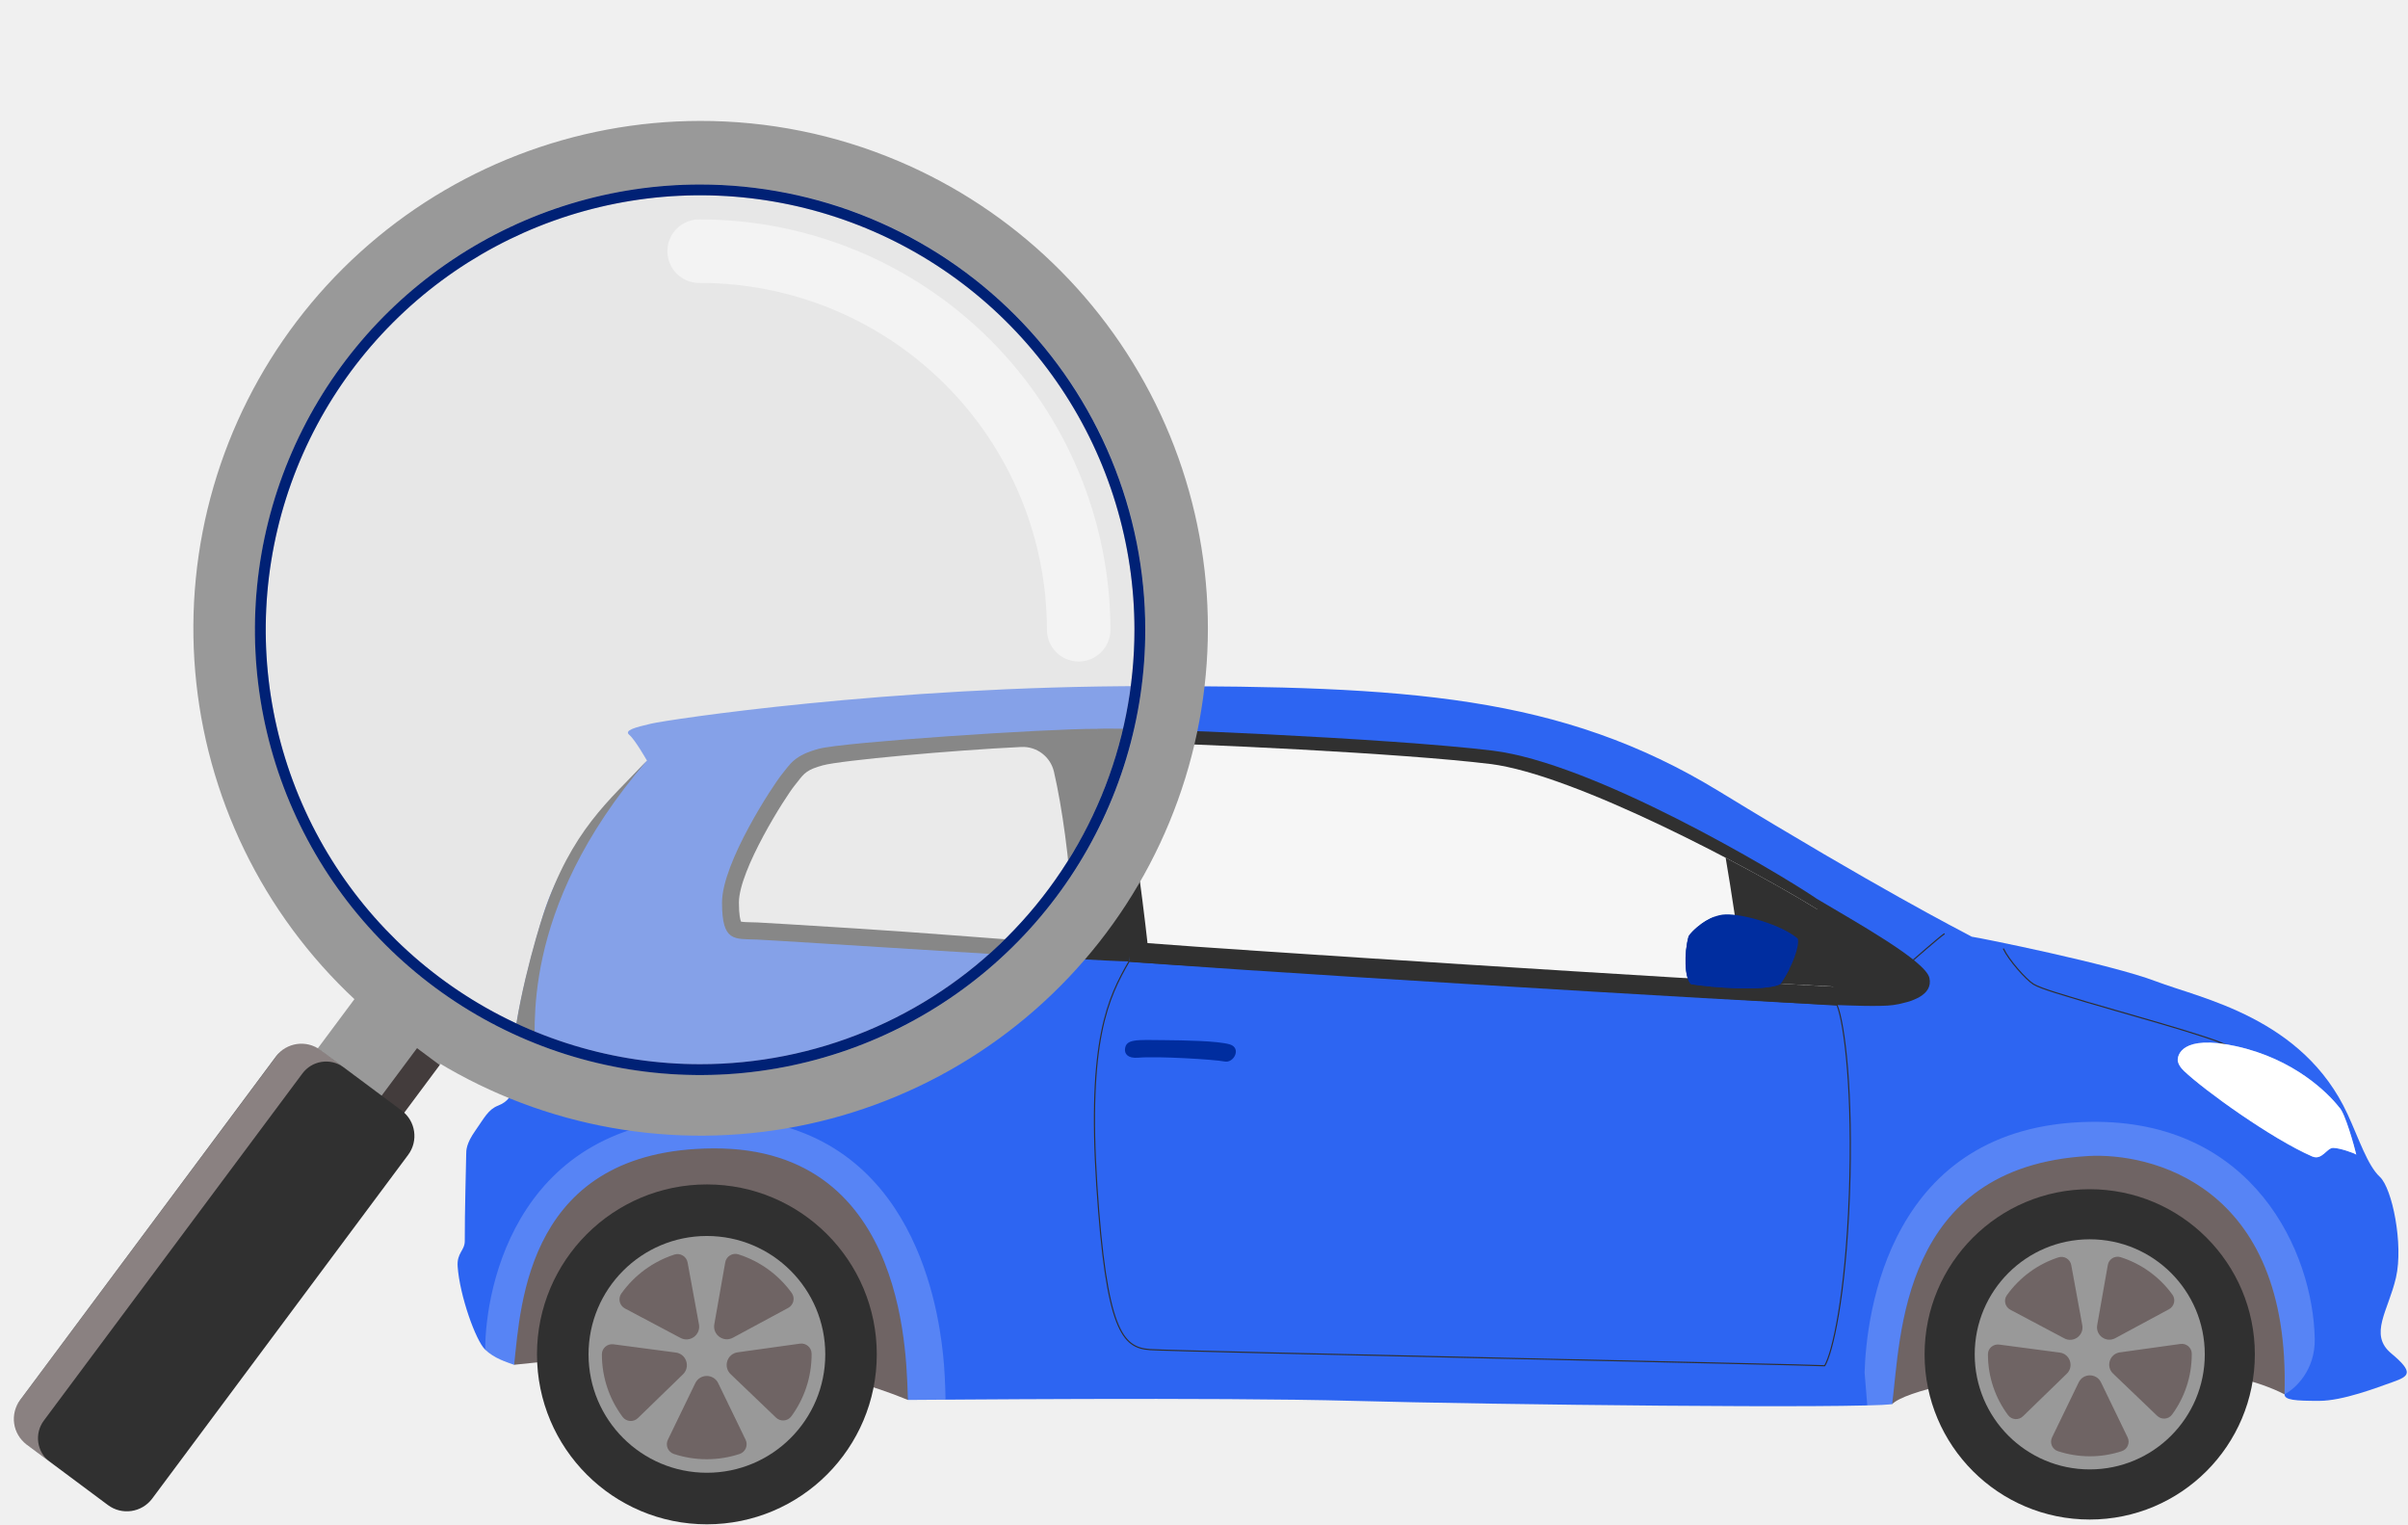
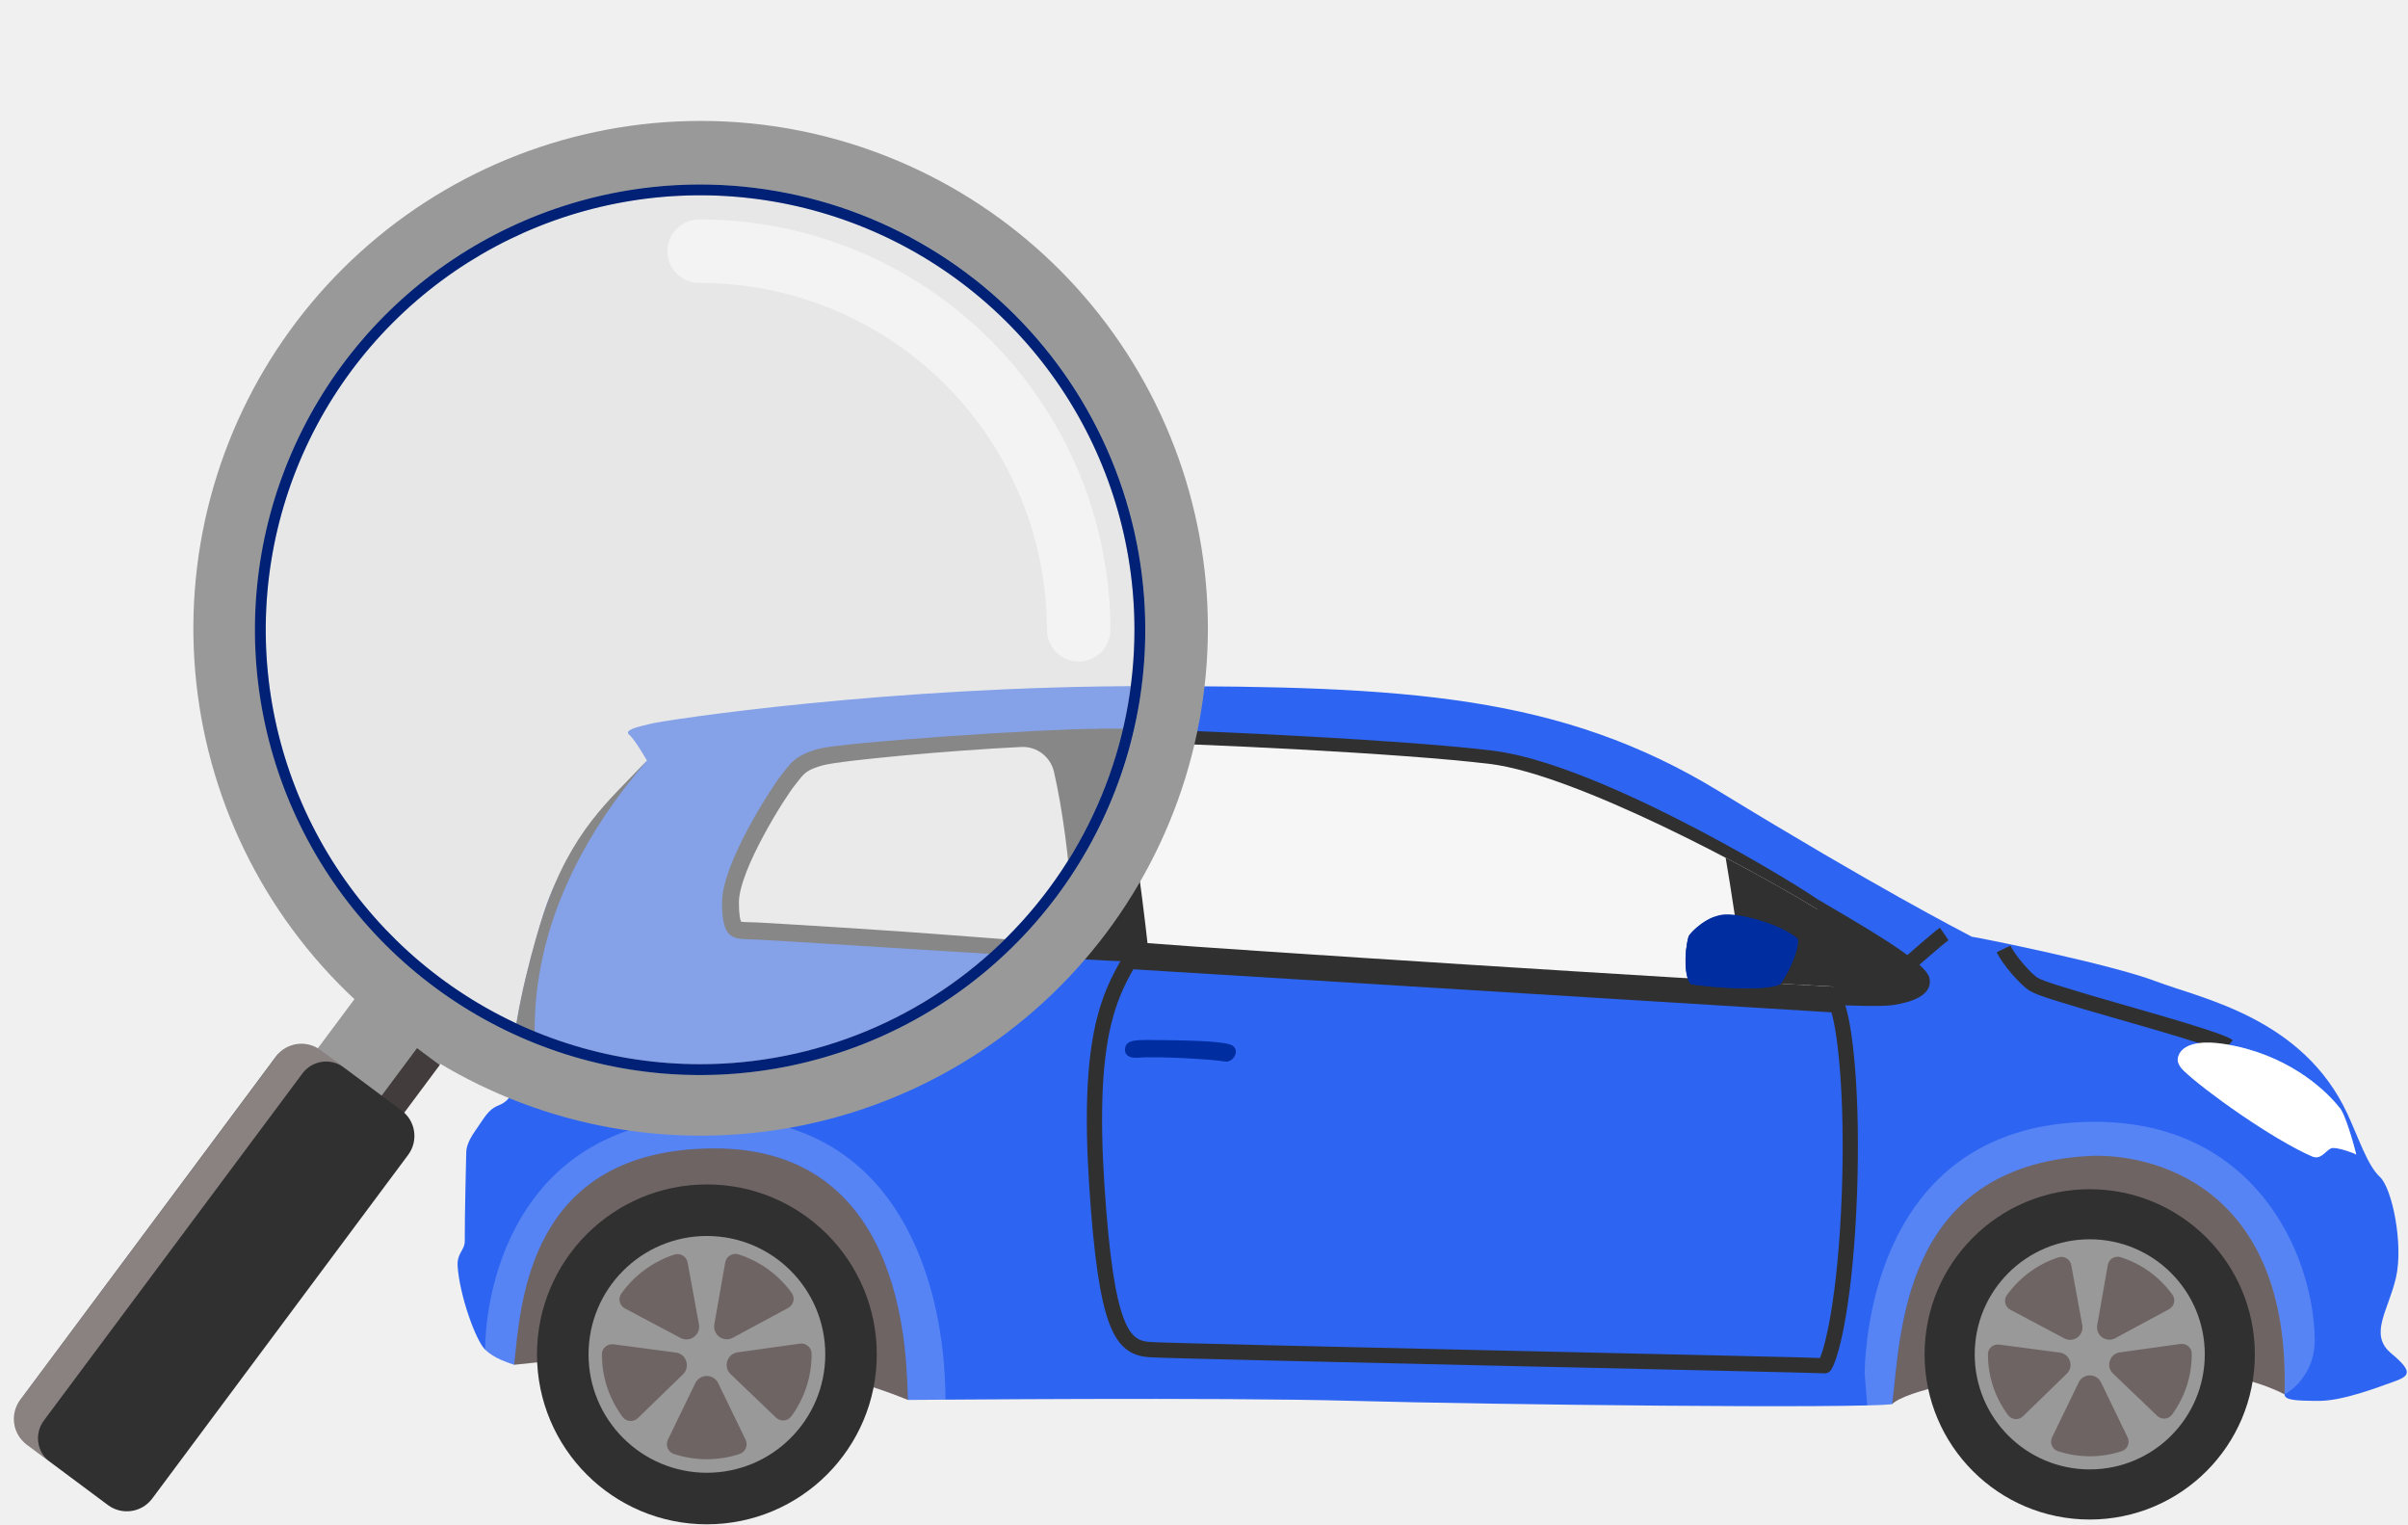
<svg xmlns="http://www.w3.org/2000/svg" width="158" height="100" viewBox="0 0 158 100" fill="none">
  <g id="Group 1707478363">
    <g id="Group 29">
      <path id="Vector" d="M33.729 89.535C37.839 89.099 49.545 87.729 59.57 91.839C59.57 91.839 63.595 89.753 62.995 83.849C62.395 77.946 57.576 72.769 48.392 72.769C39.209 72.769 30.865 79.136 33.729 89.535Z" fill="#6F6464" />
      <path id="Vector_2" d="M124.153 92.115C125.851 90.416 142.899 87.867 149.898 91.473C149.898 91.473 153.921 90.265 152.45 82.897C150.98 75.53 146.468 72.414 137.797 72.164C129.125 71.915 123.068 79.337 122.796 83.58C122.524 87.823 124.153 92.115 124.153 92.115Z" fill="#6F6464" />
      <path id="Vector_3" d="M33.734 89.535C33.236 89.349 32.457 89.131 31.834 88.539C31.212 87.948 30.161 84.986 30.029 83.09C29.965 82.188 30.5 82.044 30.496 81.409C30.485 79.728 30.589 76.023 30.589 75.743C30.589 75.462 30.589 75.026 31.181 74.186C31.772 73.345 32.033 72.787 32.675 72.536C34.02 72.009 33.572 70.858 33.587 70.065C33.659 66.488 35.279 61.214 35.64 60.019C36.171 58.26 37.594 54.851 42.451 49.9C42.451 49.9 41.673 48.531 41.299 48.219C40.925 47.908 41.673 47.721 42.731 47.472C43.79 47.223 58.267 45.012 75.267 45.012C92.266 45.012 102.416 45.572 112.814 51.924C123.213 58.276 128.444 60.953 129.378 61.452C129.876 61.514 138.531 63.258 141.458 64.378C144.385 65.499 151.11 66.745 154.036 73.096C154.783 74.715 155.344 76.459 156.153 77.206C156.963 77.953 157.71 81.627 157.212 83.807C156.714 85.986 155.406 87.543 156.901 88.788C158.395 90.034 158.084 90.283 157.025 90.657C155.966 91.03 153.725 91.902 152.168 91.902C150.612 91.902 149.89 91.85 149.902 91.472C150.326 77.579 140.945 75.612 137.029 75.837C124.679 76.545 124.729 87.728 124.157 92.113C121.977 92.424 97.808 92.151 88.779 91.902C79.75 91.653 60.821 91.84 59.575 91.84C59.451 89.785 59.824 75.272 46.81 75.338C34.605 75.4 34.169 85.55 33.734 89.535Z" fill="#2D65F2" />
-       <path id="Vector_4" d="M125.438 63.069C125.438 63.069 127.194 61.525 127.568 61.269" stroke="#303030" stroke-width="0.076" stroke-miterlimit="10" stroke-linecap="round" stroke-linejoin="round" />
-       <path id="Vector_5" d="M131.461 62.254C131.803 62.976 132.924 64.252 133.422 64.564C133.921 64.875 135.633 65.342 136.94 65.747C138.248 66.151 145.596 68.152 146.187 68.63" stroke="#303030" stroke-width="0.076" stroke-miterlimit="10" stroke-linecap="round" stroke-linejoin="round" />
+       <path id="Vector_4" d="M125.438 63.069C125.438 63.069 127.194 61.525 127.568 61.269" stroke="#303030" strokeWidth="0.076" stroke-miterlimit="10" strokeLinecap="round" stroke-linejoin="round" />
+       <path id="Vector_5" d="M131.461 62.254C131.803 62.976 132.924 64.252 133.422 64.564C133.921 64.875 135.633 65.342 136.94 65.747C138.248 66.151 145.596 68.152 146.187 68.63" stroke="#303030" strokeWidth="0.076" stroke-miterlimit="10" strokeLinecap="round" stroke-linejoin="round" />
      <path id="Vector_6" d="M75.68 68.899C75.68 68.191 76.147 67.055 77.984 67.055C79.821 67.055 80.057 68.286 80.039 68.939C80.021 69.592 79.666 70.885 77.953 70.73C76.24 70.574 75.68 69.849 75.68 68.899Z" fill="#2D65F2" />
      <path id="Vector_7" d="M71.971 47.815C68.671 47.801 55.345 48.687 53.726 49.123C52.107 49.559 51.858 50.119 51.298 50.804C50.737 51.489 47.375 56.595 47.375 59.211C47.375 61.826 48.184 61.577 49.679 61.639C51.173 61.701 72.033 63.071 74.088 63.071C74.212 58.526 73.216 50.306 71.971 47.815Z" fill="#303030" />
      <path id="Vector_8" d="M70.35 59.56C70.425 60.821 69.373 61.859 68.113 61.774C64.947 61.559 60.582 61.188 56.17 60.911C52.715 60.695 50.219 60.539 49.714 60.517C49.568 60.511 49.428 60.508 49.295 60.505C49.064 60.5 48.758 60.493 48.62 60.462C48.577 60.36 48.484 60.044 48.484 59.209C48.484 57.076 51.534 52.27 52.154 51.512C52.231 51.418 52.303 51.325 52.374 51.235C52.762 50.737 52.956 50.486 54.006 50.204C55.198 49.883 62.464 49.219 67.013 49.004C68.028 48.956 68.928 49.642 69.156 50.633C69.703 52.995 70.166 56.451 70.35 59.56Z" fill="#F6F6F6" />
      <path id="Vector_9" d="M119.391 59.741C119.283 59.335 119.187 59.032 119.114 58.897C116.312 57.028 104.543 50.054 97.942 49.245C91.342 48.435 73.969 47.688 71.977 47.812C72.288 49.307 74.031 61.325 74.094 63.069C76.397 63.38 116.125 65.809 120.546 65.933C120.521 65.649 120.464 65.227 120.387 64.729C120.127 63.208 119.561 61.093 119.391 59.741Z" fill="#303030" />
      <path id="Vector_10" d="M119.383 59.744C115.095 57.07 103.357 50.804 97.776 50.119C92.029 49.414 78.332 48.771 73.516 48.691C74.016 51.847 74.979 58.964 75.293 61.871C81.082 62.338 110.282 64.2 120.379 64.732C120.143 63.215 119.71 60.987 119.383 59.744Z" fill="#F6F6F6" />
      <path id="Vector_11" d="M119.382 59.74C117.974 58.862 115.761 57.596 113.227 56.267C113.52 57.995 114.245 62.408 114.348 64.389C116.722 64.528 118.788 64.645 120.379 64.728C120.142 63.211 119.71 60.983 119.382 59.74Z" fill="#303030" />
      <path id="Vector_12" d="M110.8 61.42C110.956 61.14 112.057 60.019 113.234 59.988C114.412 59.956 116.903 60.673 117.961 61.576C118.086 62.043 117.626 63.414 116.811 64.565C115.782 65.063 112.263 64.783 110.956 64.565C110.521 64.163 110.489 62.541 110.8 61.42Z" fill="#002D9F" />
      <path id="Vector_13" d="M111.049 63.194C111.018 63.007 111.018 61.731 111.049 61.45C111.08 61.171 111.921 60.422 112.552 60.119C111.659 60.43 110.925 61.194 110.8 61.419C110.489 62.54 110.521 64.162 110.956 64.564C112.263 64.782 115.782 65.062 116.811 64.564C117.036 64.246 117.233 63.912 117.399 63.584C115.481 63.638 111.53 63.447 111.049 63.194Z" fill="#002D9F" />
      <path id="Vector_14" d="M119.094 58.897C121.865 60.547 126.348 63.038 126.598 64.159C126.847 65.28 125.446 65.747 124.231 65.934C123.423 66.058 121.06 65.953 120.526 65.934L119.094 58.897Z" fill="#303030" />
      <path id="Vector_15" d="M119.258 59.669C120.974 60.723 124.674 63.383 125.048 63.725C125.422 64.068 125.588 64.317 125.276 64.588C124.965 64.858 124.424 64.844 123.615 64.844C122.805 64.844 120.96 64.763 120.287 64.727L119.258 59.669Z" fill="#303030" />
-       <path id="Vector_16" d="M74.084 63.071C72.714 65.437 71.344 68.239 71.967 77.767C72.59 87.294 73.648 88.415 75.454 88.54C77.26 88.664 119.167 89.536 119.727 89.598C120.225 88.789 121.097 85.115 121.346 78.389C121.595 71.664 121.033 67.157 120.537 65.935L74.084 63.071Z" stroke="#303030" stroke-width="0.076" stroke-miterlimit="10" stroke-linecap="round" stroke-linejoin="round" />
+       <path id="Vector_16" d="M74.084 63.071C72.714 65.437 71.344 68.239 71.967 77.767C72.59 87.294 73.648 88.415 75.454 88.54C77.26 88.664 119.167 89.536 119.727 89.598C120.225 88.789 121.097 85.115 121.346 78.389C121.595 71.664 121.033 67.157 120.537 65.935L74.084 63.071Z" stroke="#303030" strokeWidth="0.076" stroke-miterlimit="10" strokeLinecap="round" stroke-linejoin="round" />
      <path id="Vector_17" d="M73.815 68.829C73.789 69.108 73.97 69.451 74.687 69.389C75.959 69.278 79.707 69.506 80.353 69.638C80.961 69.763 81.474 68.754 80.696 68.517C79.917 68.28 77.582 68.247 76.43 68.237C74.562 68.22 73.877 68.144 73.815 68.829Z" fill="#002D9F" />
      <path id="Vector_18" opacity="0.45" d="M153.485 72.644C152.744 71.697 150.521 69.464 146.694 68.63C143.139 67.856 142.859 69.239 142.893 69.59C142.895 69.605 142.897 69.62 142.9 69.635C142.902 69.641 142.903 69.647 142.905 69.652C142.953 69.848 143.081 70.049 143.304 70.261C144.643 71.538 149.064 74.714 151.71 75.866C152.359 76.148 152.668 75.306 153.088 75.306C153.509 75.306 154.513 75.656 154.606 75.749C154.489 75.236 153.859 72.97 153.485 72.644Z" fill="white" />
      <path id="Vector_19" d="M153.485 72.644C152.744 71.697 150.521 69.464 146.694 68.63C143.139 67.856 142.859 69.239 142.893 69.59C142.895 69.605 142.897 69.62 142.9 69.635C142.902 69.641 142.903 69.647 142.905 69.652C142.953 69.848 143.081 70.049 143.304 70.261C144.643 71.538 149.064 74.714 151.71 75.866C152.359 76.148 152.668 75.306 153.088 75.306C153.509 75.306 154.513 75.656 154.606 75.749C154.489 75.236 153.859 72.97 153.485 72.644Z" fill="white" />
      <path id="Vector_20" d="M35.639 60.017C35.242 61.2 33.659 66.485 33.587 70.062C33.577 70.561 33.75 71.2 33.547 71.737H33.547C33.952 71.381 34.917 70.79 35.072 69.326C35.228 67.863 33.879 59.82 42.451 49.898C39.967 52.537 37.52 54.417 35.639 60.017Z" fill="#303030" />
      <path id="Vector_21" opacity="0.2" d="M61.881 88.881C61.507 85.3 59.636 73.581 47.372 73.314C33.92 73.021 31.836 84.491 31.836 88.538C32.459 89.13 33.237 89.348 33.735 89.535C34.171 85.549 34.607 75.399 46.812 75.337C59.826 75.271 59.452 89.784 59.577 91.839C59.815 91.839 60.701 91.832 62.04 91.823C62.025 90.834 61.978 89.818 61.881 88.881Z" fill="white" />
      <path id="Vector_22" opacity="0.2" d="M137.123 73.597C123.907 73.815 122.459 86.238 122.344 90.043L122.522 92.202C123.328 92.18 123.893 92.152 124.149 92.115C124.721 87.731 124.671 76.548 137.022 75.839C140.938 75.615 150.319 77.581 149.894 91.474C150.617 91.106 151.914 89.881 151.881 87.853C151.787 82.171 147.87 73.419 137.123 73.597Z" fill="white" />
      <path id="Vector_23" d="M137.116 99.687C143.1 99.687 147.951 94.836 147.951 88.852C147.951 82.868 143.1 78.017 137.116 78.017C131.132 78.017 126.281 82.868 126.281 88.852C126.281 94.836 131.132 99.687 137.116 99.687Z" fill="#303030" />
      <path id="Vector_24" d="M137.118 96.399C141.287 96.399 144.666 93.019 144.666 88.85C144.666 84.681 141.287 81.302 137.118 81.302C132.95 81.302 129.57 84.681 129.57 88.85C129.57 93.019 132.95 96.399 137.118 96.399Z" fill="#999999" />
      <path id="Vector_25" d="M138.792 87.79L142.32 85.889C142.667 85.702 142.773 85.251 142.542 84.933C141.71 83.785 140.524 82.912 139.143 82.475C138.767 82.356 138.372 82.597 138.304 82.985L137.607 86.934C137.489 87.603 138.195 88.112 138.792 87.79ZM136.628 86.938L135.905 82.993C135.833 82.605 135.437 82.366 135.062 82.488C133.685 82.934 132.504 83.816 131.68 84.97C131.451 85.29 131.56 85.74 131.908 85.924L135.45 87.802C136.049 88.12 136.751 87.605 136.628 86.938ZM136.394 90.687L134.646 94.296C134.475 94.65 134.651 95.076 135.024 95.2C135.685 95.419 136.391 95.538 137.125 95.538C137.859 95.538 138.564 95.419 139.225 95.2C139.598 95.076 139.774 94.65 139.603 94.296L137.856 90.687C137.559 90.076 136.689 90.076 136.394 90.687ZM143.068 88.168L139.096 88.72C138.424 88.814 138.156 89.642 138.647 90.111L141.543 92.884C141.825 93.155 142.285 93.12 142.517 92.805C143.331 91.697 143.811 90.33 143.811 88.851C143.811 88.834 143.811 88.817 143.811 88.8C143.808 88.41 143.455 88.114 143.068 88.168ZM135.152 88.734L131.175 88.209C130.789 88.158 130.438 88.454 130.438 88.843C130.438 88.846 130.438 88.848 130.438 88.851C130.438 90.347 130.929 91.727 131.76 92.841C131.994 93.155 132.454 93.187 132.735 92.914L135.611 90.122C136.098 89.649 135.825 88.823 135.152 88.734Z" fill="#6F6464" />
      <path id="Vector_26" d="M46.382 100C52.539 100 57.53 95.009 57.53 88.852C57.53 82.695 52.539 77.703 46.382 77.703C40.225 77.703 35.234 82.695 35.234 88.852C35.234 95.009 40.225 100 46.382 100Z" fill="#303030" />
      <path id="Vector_27" d="M46.383 96.618C50.673 96.618 54.15 93.141 54.15 88.852C54.15 84.562 50.673 81.085 46.383 81.085C42.094 81.085 38.617 84.562 38.617 88.852C38.617 93.141 42.094 96.618 46.383 96.618Z" fill="#999999" />
      <path id="Vector_28" d="M48.088 87.76L51.718 85.803C52.075 85.611 52.184 85.147 51.947 84.819C51.091 83.638 49.87 82.74 48.45 82.29C48.063 82.168 47.656 82.416 47.586 82.816L46.869 86.879C46.748 87.567 47.474 88.091 48.088 87.76ZM45.862 86.882L45.117 82.823C45.044 82.424 44.636 82.179 44.25 82.304C42.833 82.763 41.618 83.67 40.77 84.858C40.535 85.188 40.647 85.65 41.005 85.84L44.649 87.772C45.266 88.099 45.988 87.569 45.862 86.882ZM45.621 90.74L43.822 94.453C43.646 94.817 43.828 95.256 44.212 95.384C44.891 95.609 45.617 95.731 46.373 95.731C47.128 95.731 47.854 95.609 48.533 95.384C48.917 95.256 49.099 94.817 48.923 94.453L47.124 90.74C46.82 90.112 45.925 90.112 45.621 90.74ZM52.488 88.148L48.401 88.717C47.71 88.813 47.434 89.665 47.939 90.148L50.918 93.001C51.209 93.28 51.682 93.244 51.921 92.919C52.758 91.78 53.253 90.373 53.253 88.851C53.253 88.834 53.253 88.816 53.252 88.799C53.249 88.397 52.886 88.093 52.488 88.148ZM44.343 88.731L40.251 88.191C39.854 88.138 39.493 88.443 39.492 88.843C39.492 88.846 39.492 88.848 39.492 88.851C39.492 90.39 39.998 91.811 40.853 92.957C41.094 93.28 41.567 93.313 41.856 93.032L44.815 90.159C45.316 89.672 45.035 88.822 44.343 88.731Z" fill="#6F6464" />
    </g>
    <g id="Group 4">
      <path id="Vector_29" d="M45.934 12.813C51.57 12.813 57.081 14.485 61.767 17.617C66.454 20.749 70.107 25.2 72.264 30.408C74.421 35.616 74.986 41.347 73.886 46.876C72.787 52.405 70.072 57.483 66.086 61.469C62.1 65.455 57.022 68.17 51.494 69.27C45.965 70.37 40.235 69.805 35.027 67.648C29.819 65.49 25.368 61.837 22.236 57.15C19.105 52.463 17.433 46.953 17.433 41.315C17.433 33.756 20.436 26.506 25.781 21.161C31.126 15.816 38.375 12.813 45.934 12.813ZM45.934 7.933C37.683 7.942 29.73 11.016 23.617 16.558C17.504 22.1 13.667 29.715 12.851 37.926C12.035 46.137 14.297 54.358 19.199 60.995C24.101 67.633 31.293 72.212 39.381 73.846C47.468 75.48 55.874 74.052 62.968 69.839C70.062 65.625 75.338 58.927 77.773 51.043C80.208 43.159 79.629 34.652 76.147 27.171C72.664 19.691 66.528 13.77 58.928 10.558C54.817 8.818 50.398 7.925 45.934 7.933Z" fill="#999999" />
      <path id="Vector_30" d="M30.573 67.552L24.906 63.331L20.834 68.8L26.5 73.021L30.573 67.552Z" fill="#999999" />
      <path id="Vector_31" opacity="0.5" d="M66.597 61.968C78.004 50.56 78.004 32.064 66.597 20.656C55.19 9.248 36.695 9.248 25.288 20.656C13.88 32.064 13.88 50.56 25.288 61.968C36.695 73.376 55.19 73.376 66.597 61.968Z" fill="#DDDDDD" />
      <g id="Group" opacity="0.49">
        <path id="Vector_32" d="M70.777 43.398C70.225 43.398 69.695 43.179 69.304 42.788C68.914 42.398 68.694 41.868 68.694 41.316C68.689 35.282 66.291 29.498 62.025 25.232C57.759 20.966 51.975 18.567 45.942 18.562C45.663 18.571 45.385 18.524 45.124 18.424C44.863 18.323 44.625 18.171 44.424 17.976C44.223 17.782 44.063 17.549 43.954 17.292C43.845 17.034 43.789 16.758 43.789 16.478C43.789 16.198 43.845 15.922 43.954 15.664C44.063 15.407 44.223 15.174 44.424 14.98C44.625 14.785 44.863 14.633 45.124 14.533C45.385 14.432 45.663 14.385 45.942 14.394C53.08 14.402 59.922 17.241 64.969 22.288C70.016 27.335 72.854 34.178 72.862 41.316C72.861 41.868 72.641 42.398 72.251 42.788C71.86 43.179 71.33 43.398 70.777 43.398Z" fill="white" />
      </g>
      <g id="Vector_33" style="mix-blend-mode:multiply">
        <path d="M45.937 12.104C40.16 12.104 34.512 13.817 29.708 17.027C24.905 20.236 21.161 24.799 18.95 30.137C16.739 35.474 16.161 41.348 17.288 47.014C18.415 52.681 21.197 57.886 25.282 61.971C29.367 66.057 34.572 68.839 40.238 69.966C45.904 71.093 51.778 70.515 57.115 68.304C62.452 66.093 67.014 62.349 70.224 57.545C73.434 52.741 75.147 47.093 75.147 41.316C75.147 37.479 74.391 33.681 72.923 30.137C71.455 26.592 69.304 23.372 66.591 20.66C63.879 17.947 60.659 15.795 57.115 14.327C53.571 12.859 49.773 12.104 45.937 12.104ZM45.937 69.815C40.3 69.815 34.789 68.144 30.103 65.012C25.416 61.88 21.763 57.428 19.606 52.22C17.449 47.012 16.884 41.281 17.984 35.752C19.084 30.223 21.799 25.145 25.785 21.159C29.771 17.172 34.849 14.458 40.378 13.359C45.907 12.259 51.637 12.824 56.845 14.981C62.053 17.139 66.504 20.793 69.635 25.48C72.766 30.167 74.437 35.678 74.437 41.316C74.437 45.058 73.7 48.765 72.267 52.222C70.835 55.68 68.736 58.822 66.089 61.469C63.443 64.115 60.301 66.215 56.843 67.647C53.385 69.079 49.679 69.816 45.937 69.815Z" fill="#002D9F" />
      </g>
      <g id="Vector_34" style="mix-blend-mode:multiply">
        <path d="M28.85 69.87L24.778 75.339L23.289 74.23L27.363 68.762L28.85 69.87Z" fill="#6F6464" />
      </g>
      <path id="Vector_35" d="M26.355 72.856L21.018 68.881C20.098 68.195 18.796 68.385 18.11 69.306L1.318 91.853C0.632 92.773 0.822 94.075 1.743 94.761L7.08 98.736C8 99.422 9.302 99.232 9.988 98.311L26.78 75.764C27.466 74.844 27.276 73.542 26.355 72.856Z" fill="#303030" />
      <g id="Vector_36" style="mix-blend-mode:screen">
        <path d="M22.521 69.998C22.107 69.704 21.596 69.585 21.095 69.665C20.594 69.744 20.145 70.017 19.842 70.424L2.877 93.195C2.572 93.603 2.441 94.114 2.51 94.618C2.579 95.121 2.844 95.578 3.247 95.888L1.626 94.68C1.423 94.527 1.251 94.336 1.122 94.117C0.992 93.898 0.907 93.656 0.871 93.404C0.835 93.152 0.849 92.895 0.913 92.649C0.976 92.402 1.087 92.171 1.24 91.967L18.206 69.196C18.358 68.992 18.549 68.819 18.768 68.689C18.987 68.558 19.229 68.472 19.481 68.436C19.733 68.399 19.99 68.412 20.237 68.475C20.484 68.538 20.716 68.648 20.921 68.801L22.521 69.998Z" fill="#6F6464" />
      </g>
    </g>
  </g>
</svg>
